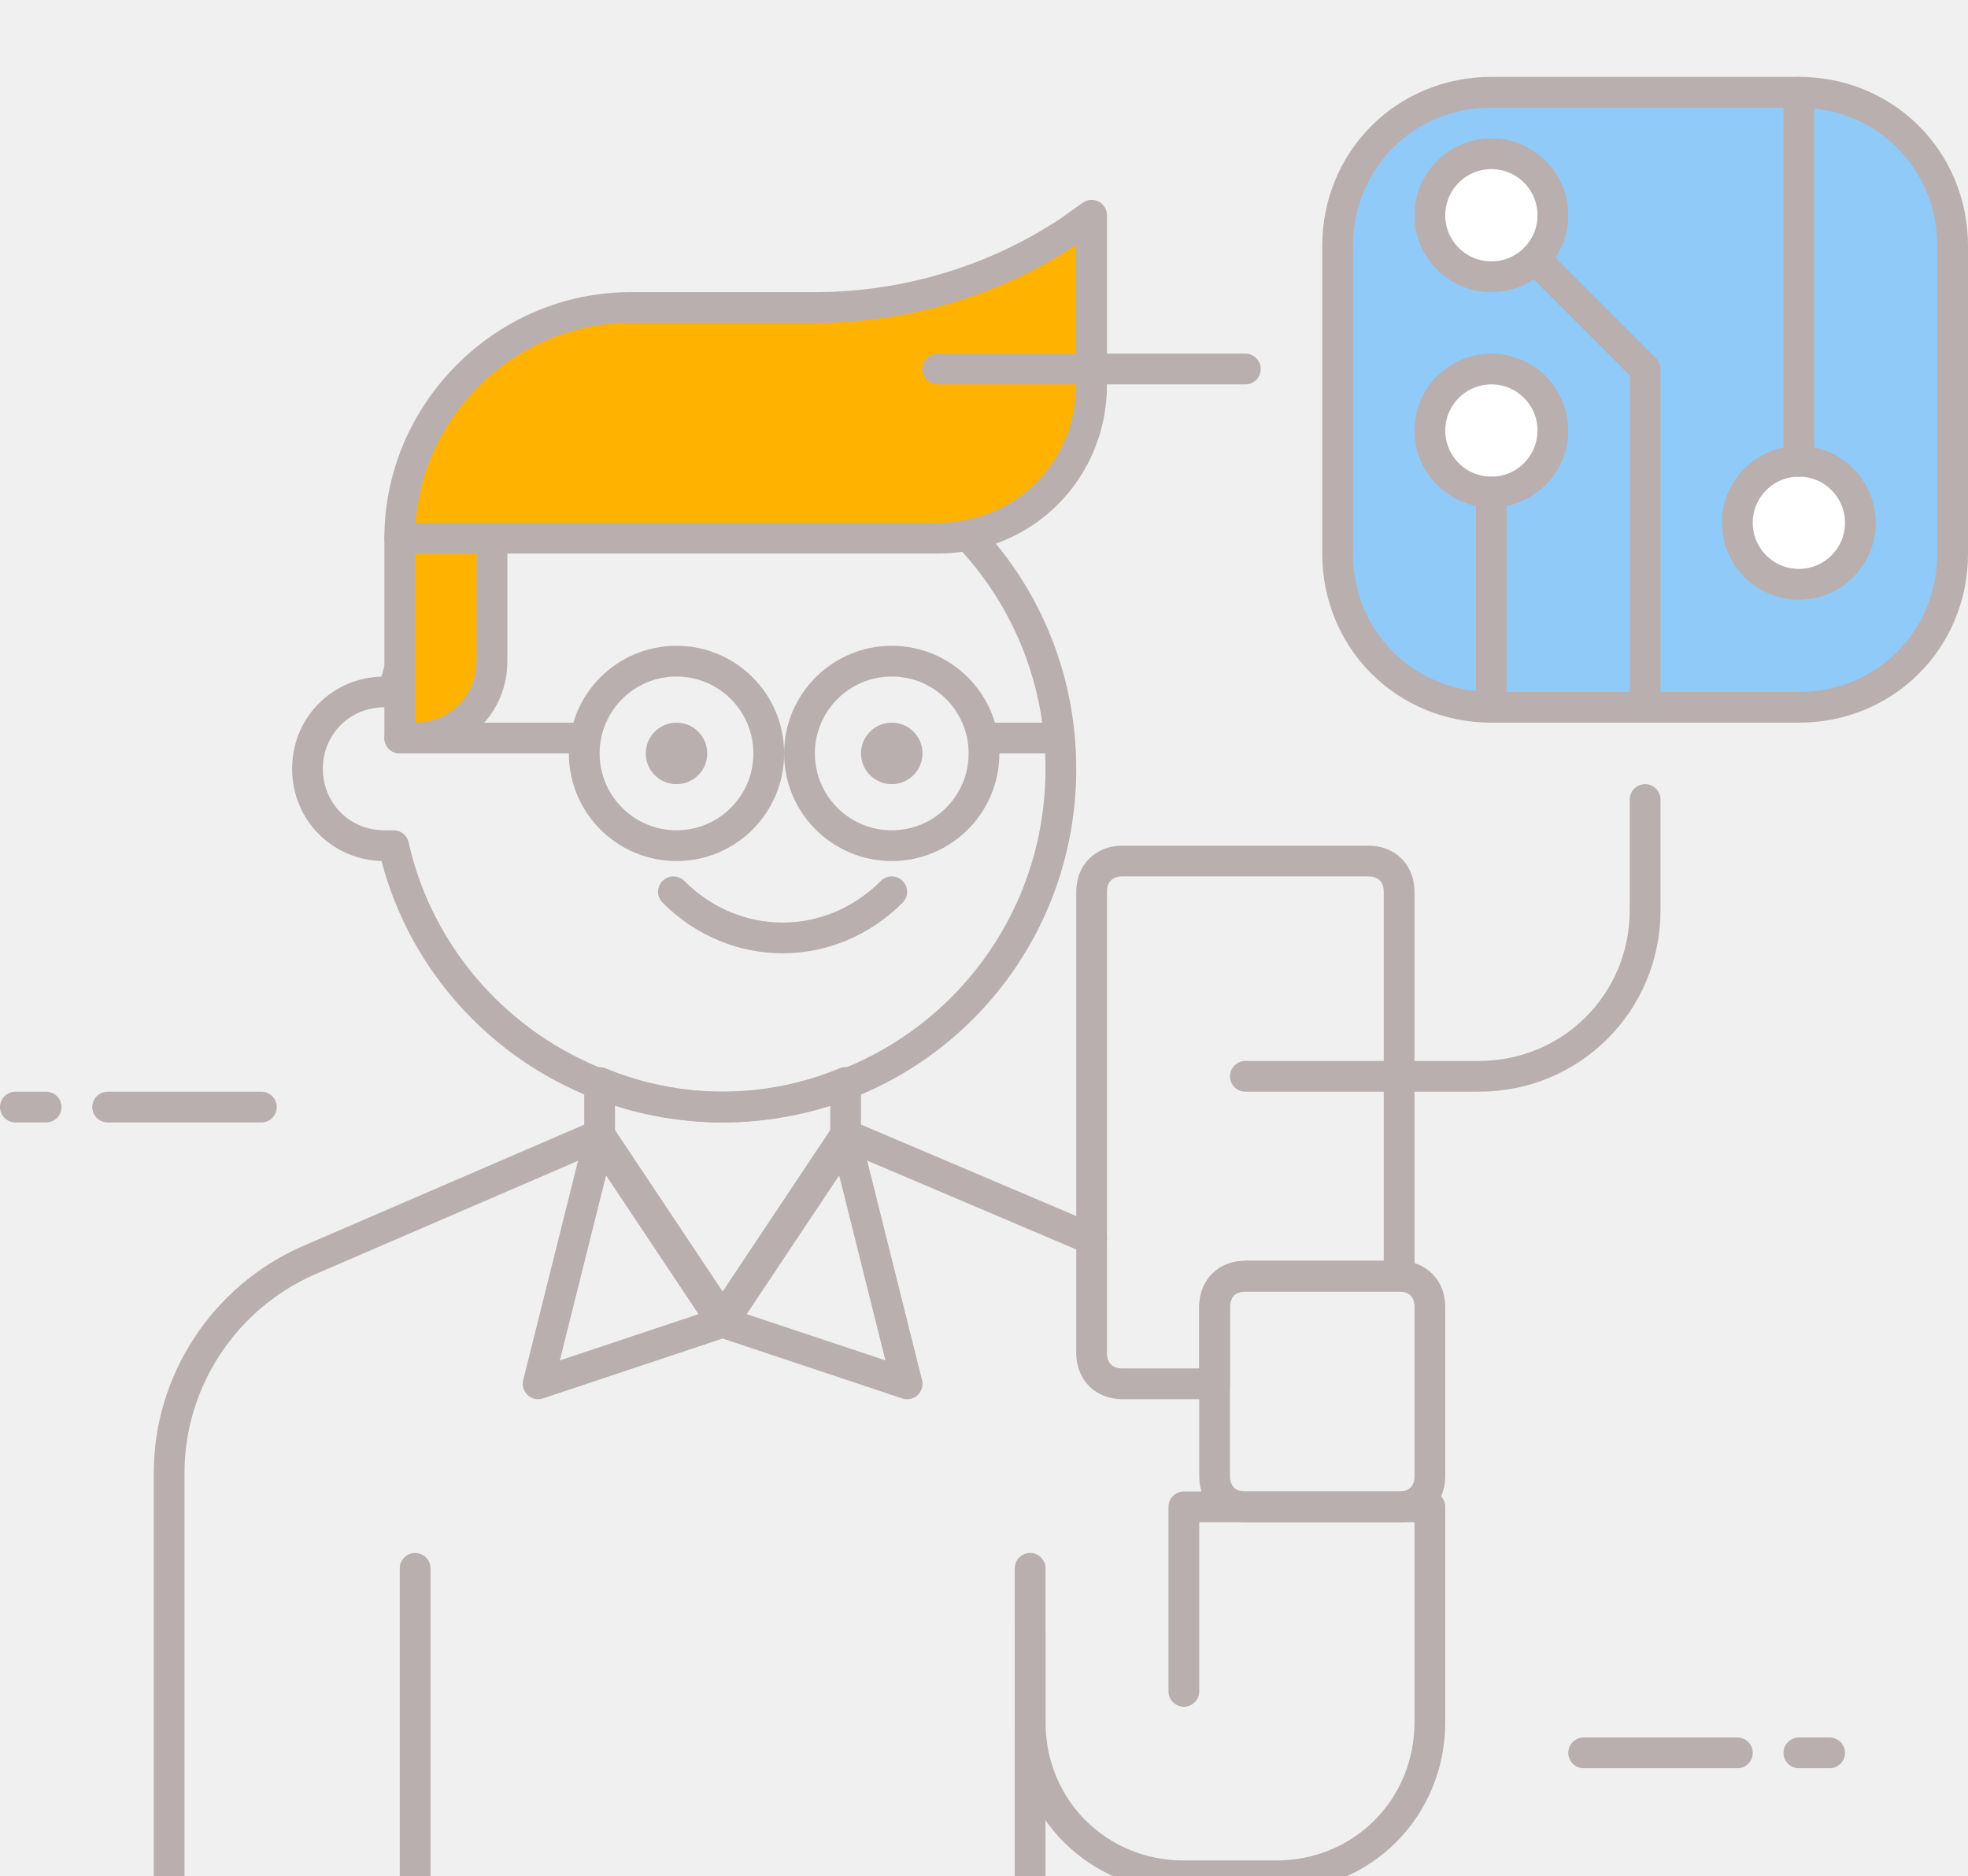
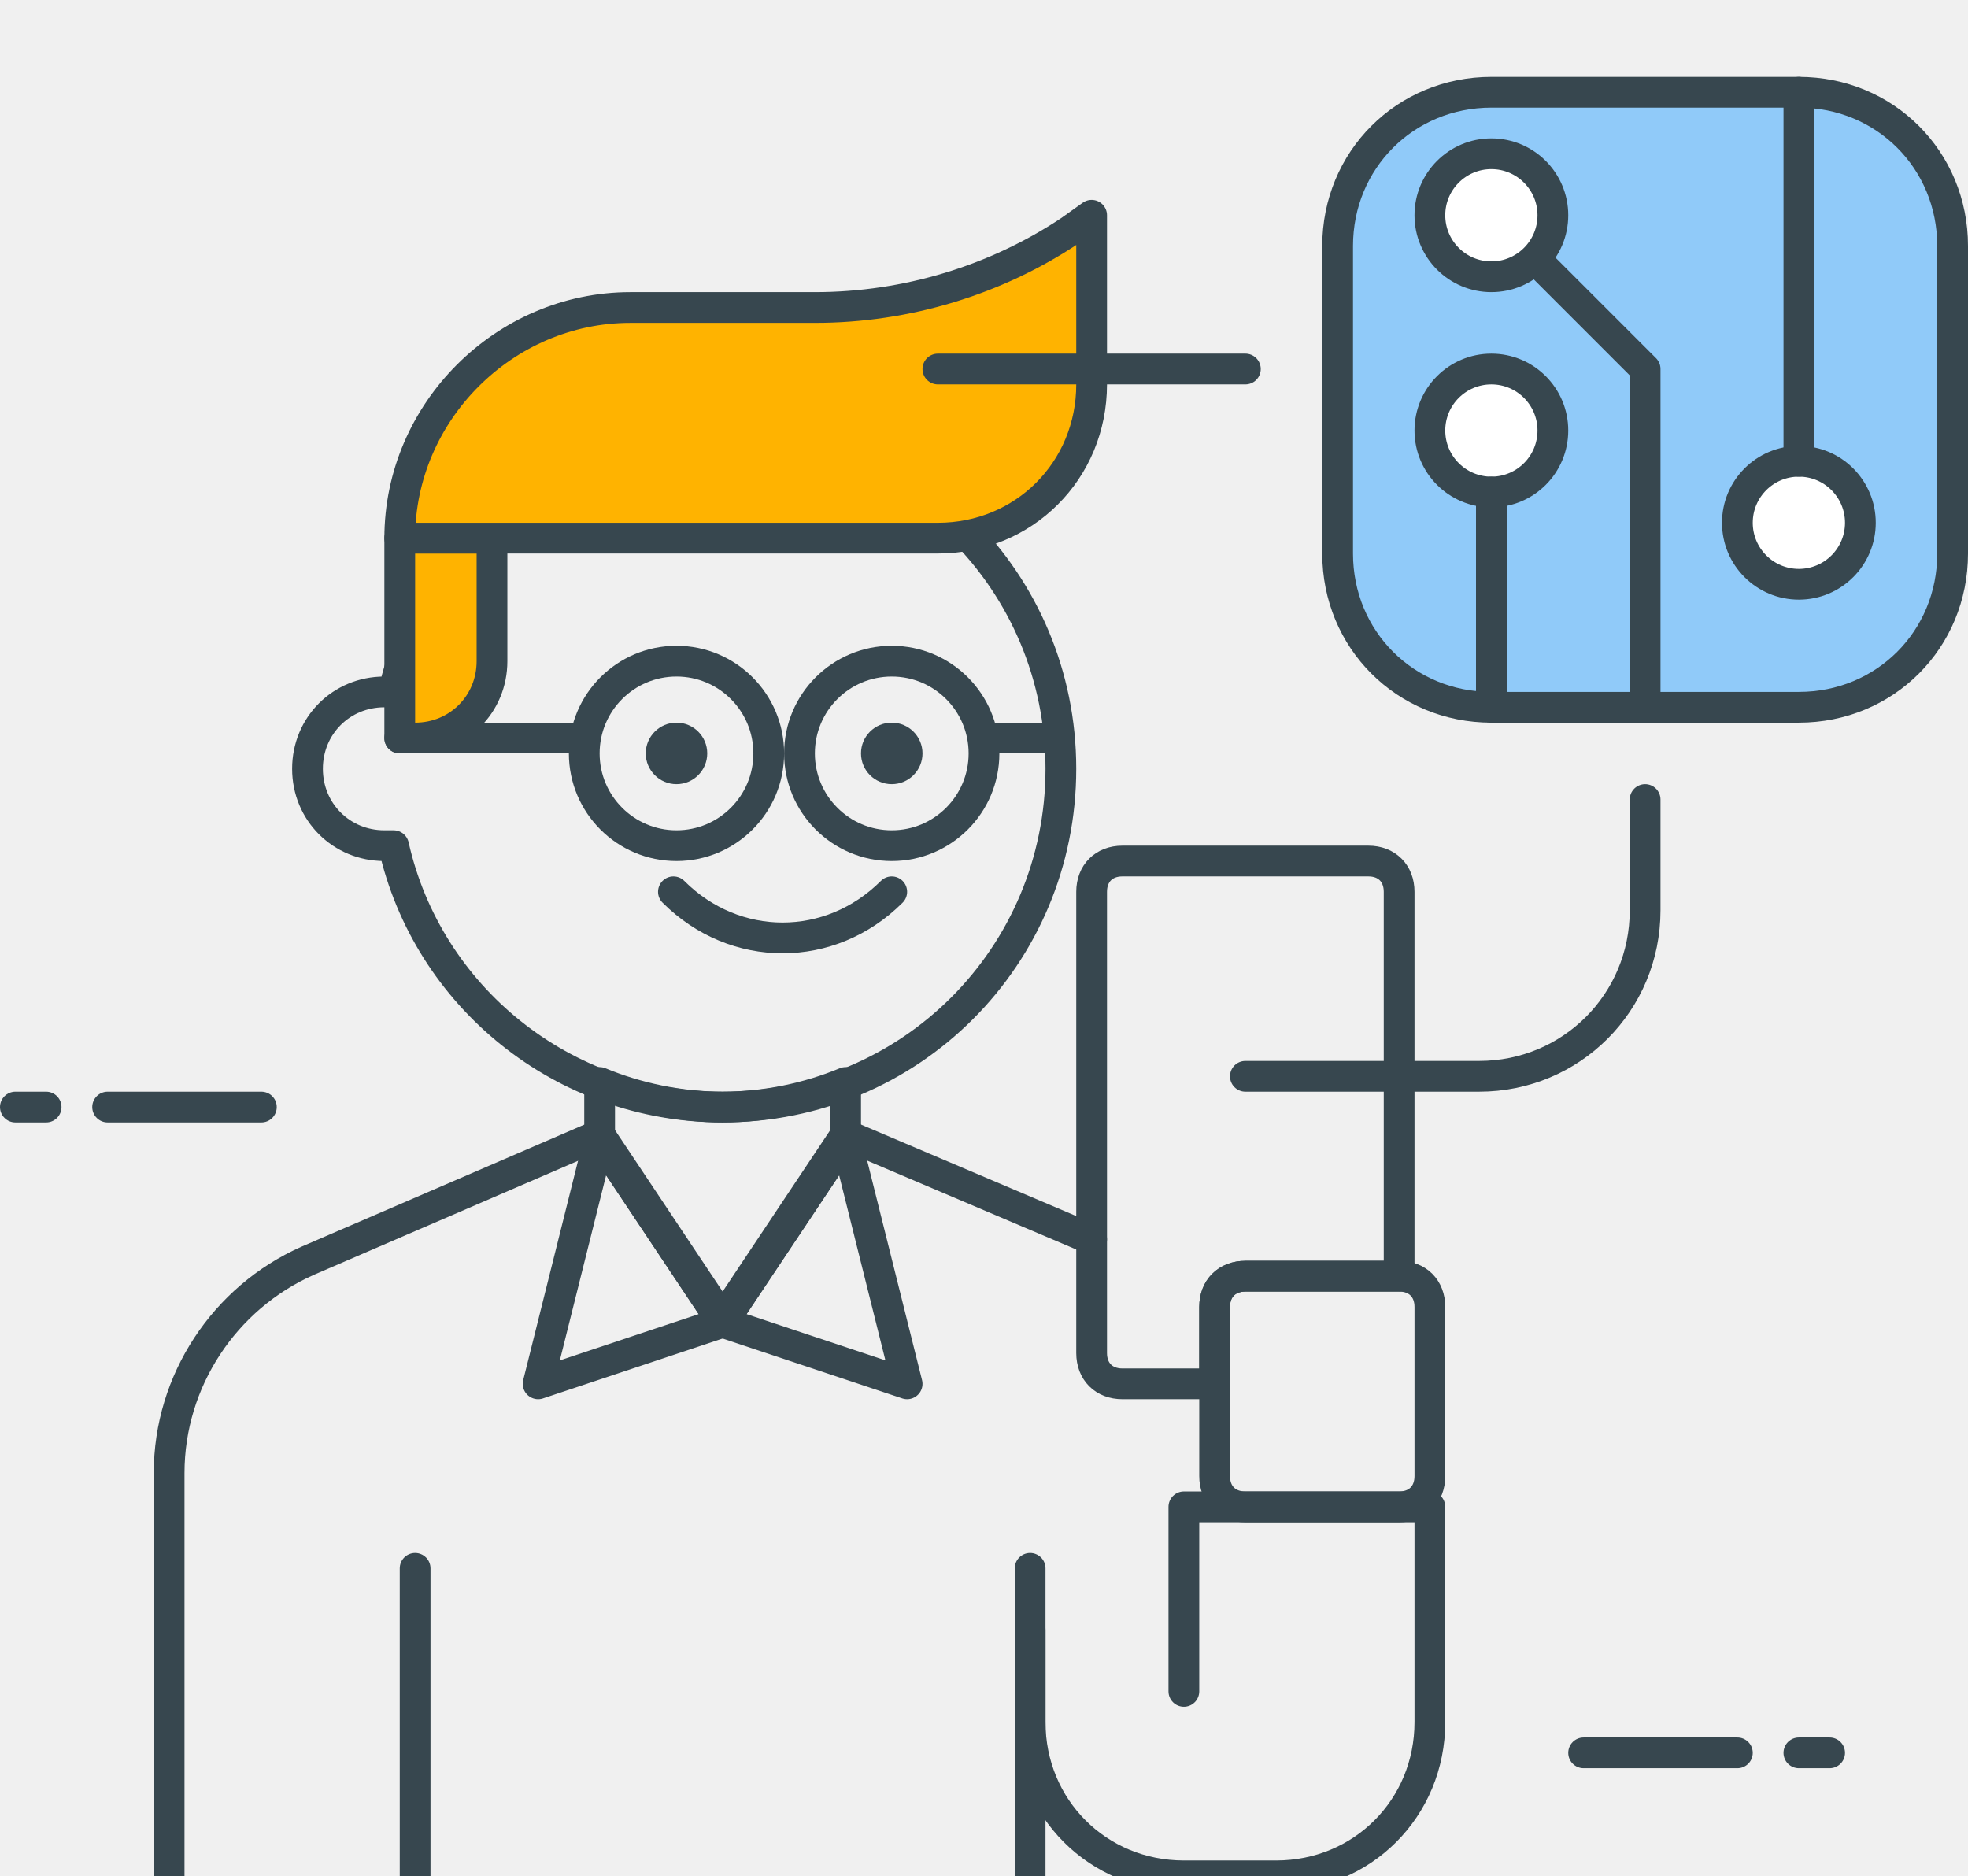
- <svg xmlns="http://www.w3.org/2000/svg" version="1.1" id="Icon_Set" x="0px" y="0px" viewBox="0 0 64 61" style="enable-background:new 0 0 44 44;" xml:space="preserve">
+ <svg xmlns="http://www.w3.org/2000/svg" version="1.1" id="Icon_Set" x="0px" y="0px" viewBox="0 0 64 61" style="enable-background:new 0 0 64 64;" xml:space="preserve">
  <style type="text/css">
- 	.st0{fill:none;stroke:#b9afaf;stroke-linecap:round;stroke-linejoin:round;stroke-miterlimit:10;}
- 	.st1{fill:#FFB300;stroke:#b9afaf;stroke-linecap:round;stroke-linejoin:round;stroke-miterlimit:10;}
- 	.st2{fill:#90CAF9;stroke:#b9afaf;stroke-linecap:round;stroke-linejoin:round;stroke-miterlimit:10;}
- 	.st3{fill:#FFFFFF;stroke:#b9afaf;stroke-linecap:round;stroke-linejoin:round;stroke-miterlimit:10;}
- 	.st4{fill:#FF7043;stroke:#b9afaf;stroke-linecap:round;stroke-linejoin:round;stroke-miterlimit:10;}
- 	.st5{fill:#9CCC65;stroke:#b9afaf;stroke-linecap:round;stroke-linejoin:round;stroke-miterlimit:10;}
- 	.st6{fill:#b9afaf;}
- 	.st7{fill:#b9afaf;stroke:#b9afaf;stroke-linecap:round;stroke-linejoin:round;stroke-miterlimit:10;}
- 	.st8{fill:none;stroke:#b9afaf;stroke-linecap:square;stroke-linejoin:round;stroke-miterlimit:10;}
+ 	.st0{fill:none;stroke:#37474F;stroke-linecap:round;stroke-linejoin:round;stroke-miterlimit:10;}
+ 	.st1{fill:#FFB300;stroke:#37474F;stroke-linecap:round;stroke-linejoin:round;stroke-miterlimit:10;}
+ 	.st2{fill:#90CAF9;stroke:#37474F;stroke-linecap:round;stroke-linejoin:round;stroke-miterlimit:10;}
+ 	.st3{fill:#FFFFFF;stroke:#37474F;stroke-linecap:round;stroke-linejoin:round;stroke-miterlimit:10;}
+ 	.st4{fill:#FF7043;stroke:#37474F;stroke-linecap:round;stroke-linejoin:round;stroke-miterlimit:10;}
+ 	.st5{fill:#9CCC65;stroke:#37474F;stroke-linecap:round;stroke-linejoin:round;stroke-miterlimit:10;}
+ 	.st6{fill:#37474F;}
+ 	.st7{fill:#37474F;stroke:#37474F;stroke-linecap:round;stroke-linejoin:round;stroke-miterlimit:10;}
+ 	.st8{fill:none;stroke:#37474F;stroke-linecap:square;stroke-linejoin:round;stroke-miterlimit:10;}
</style>
  <g id="Digital_Man">
    <g>
      <g>
        <line class="st0" x1="51.5" y1="57" x2="56.5" y2="57" />
        <line class="st0" x1="58.5" y1="57" x2="59.5" y2="57" />
      </g>
      <g>
        <line class="st0" x1="8.5" y1="36" x2="3.5" y2="36" />
        <line class="st0" x1="1.5" y1="36" x2="0.5" y2="36" />
      </g>
      <g>
        <path class="st2" d="M58.5,23h-10c-2.8,0-5-2.2-5-5V8c0-2.8,2.2-5,5-5h10c2.8,0,5,2.2,5,5v10C63.5,20.8,61.3,23,58.5,23z" />
        <circle class="st3" cx="48.5" cy="14" r="2" />
        <line class="st0" x1="48.5" y1="23" x2="48.5" y2="16" />
        <circle class="st3" cx="58.5" cy="17" r="2" />
        <line class="st0" x1="58.5" y1="3" x2="58.5" y2="15" />
        <polyline class="st0" points="53.5,23 53.5,12 48.5,7    " />
        <circle class="st3" cx="48.5" cy="7" r="2" />
      </g>
      <g>
        <g>
          <line class="st0" x1="33.5" y1="61" x2="33.5" y2="51" />
          <line class="st0" x1="13.5" y1="61" x2="13.5" y2="51" />
          <path class="st0" d="M33.5,53v3c0,2.8,2.2,5,5,5h3c2.8,0,5-2.2,5-5v-7h-8v6" />
          <path class="st0" d="M5.5,61V47.9c0-3,1.8-5.7,4.5-6.9l9.5-4.1l4,6l4-6l8,3.4" />
          <g>
            <polygon class="st0" points="17.5,45 23.5,43 19.5,37      " />
            <polygon class="st0" points="27.5,37 23.5,43 29.5,45      " />
          </g>
          <path class="st0" d="M23.5,36c-1.4,0-2.8-0.3-4-0.8V37l4,6l4-6v-1.8C26.3,35.7,24.9,36,23.5,36z" />
          <path class="st0" d="M45.5,49h-5c-0.6,0-1-0.4-1-1v-5.5c0-0.6,0.4-1,1-1h5c0.6,0,1,0.4,1,1V48C46.5,48.6,46.1,49,45.5,49z" />
          <path class="st0" d="M39.5,42.5c0-0.6,0.4-1,1-1h5V29c0-0.6-0.4-1-1-1h-8c-0.6,0-1,0.4-1,1v15c0,0.6,0.4,1,1,1h3V42.5z" />
        </g>
        <g>
          <path class="st0" d="M23.5,14c-5.2,0-9.6,3.6-10.7,8.5c-0.1,0-0.2,0-0.3,0c-1.4,0-2.5,1.1-2.5,2.5c0,1.4,1.1,2.5,2.5,2.5      c0.1,0,0.2,0,0.3,0c1.1,4.9,5.5,8.5,10.7,8.5c6.1,0,11-4.9,11-11S29.6,14,23.5,14z" />
          <path class="st1" d="M13.5,24H13v-6.5h3v4C16,22.9,14.9,24,13.5,24z" />
          <circle class="st6" cx="29" cy="24.5" r="1" />
          <circle class="st6" cx="22" cy="24.5" r="1" />
          <path class="st0" d="M29,29c-2,2-5.1,2-7.1,0" />
          <path class="st1" d="M30.5,17.5H13v0c0-4.1,3.4-7.5,7.5-7.5h6c3,0,5.9-0.9,8.3-2.5L35.5,7v5.5C35.5,15.3,33.3,17.5,30.5,17.5z" />
          <circle class="st0" cx="22" cy="24.5" r="3" />
          <circle class="st0" cx="29" cy="24.5" r="3" />
          <line class="st0" x1="19" y1="24" x2="13" y2="24" />
          <line class="st0" x1="32" y1="24" x2="34" y2="24" />
        </g>
      </g>
      <line class="st2" x1="40.5" y1="12" x2="30.5" y2="12" />
      <path class="st0" d="M53.5,26v3.6c0,3-2.4,5.4-5.4,5.4h-7.6" />
    </g>
  </g>
</svg>
